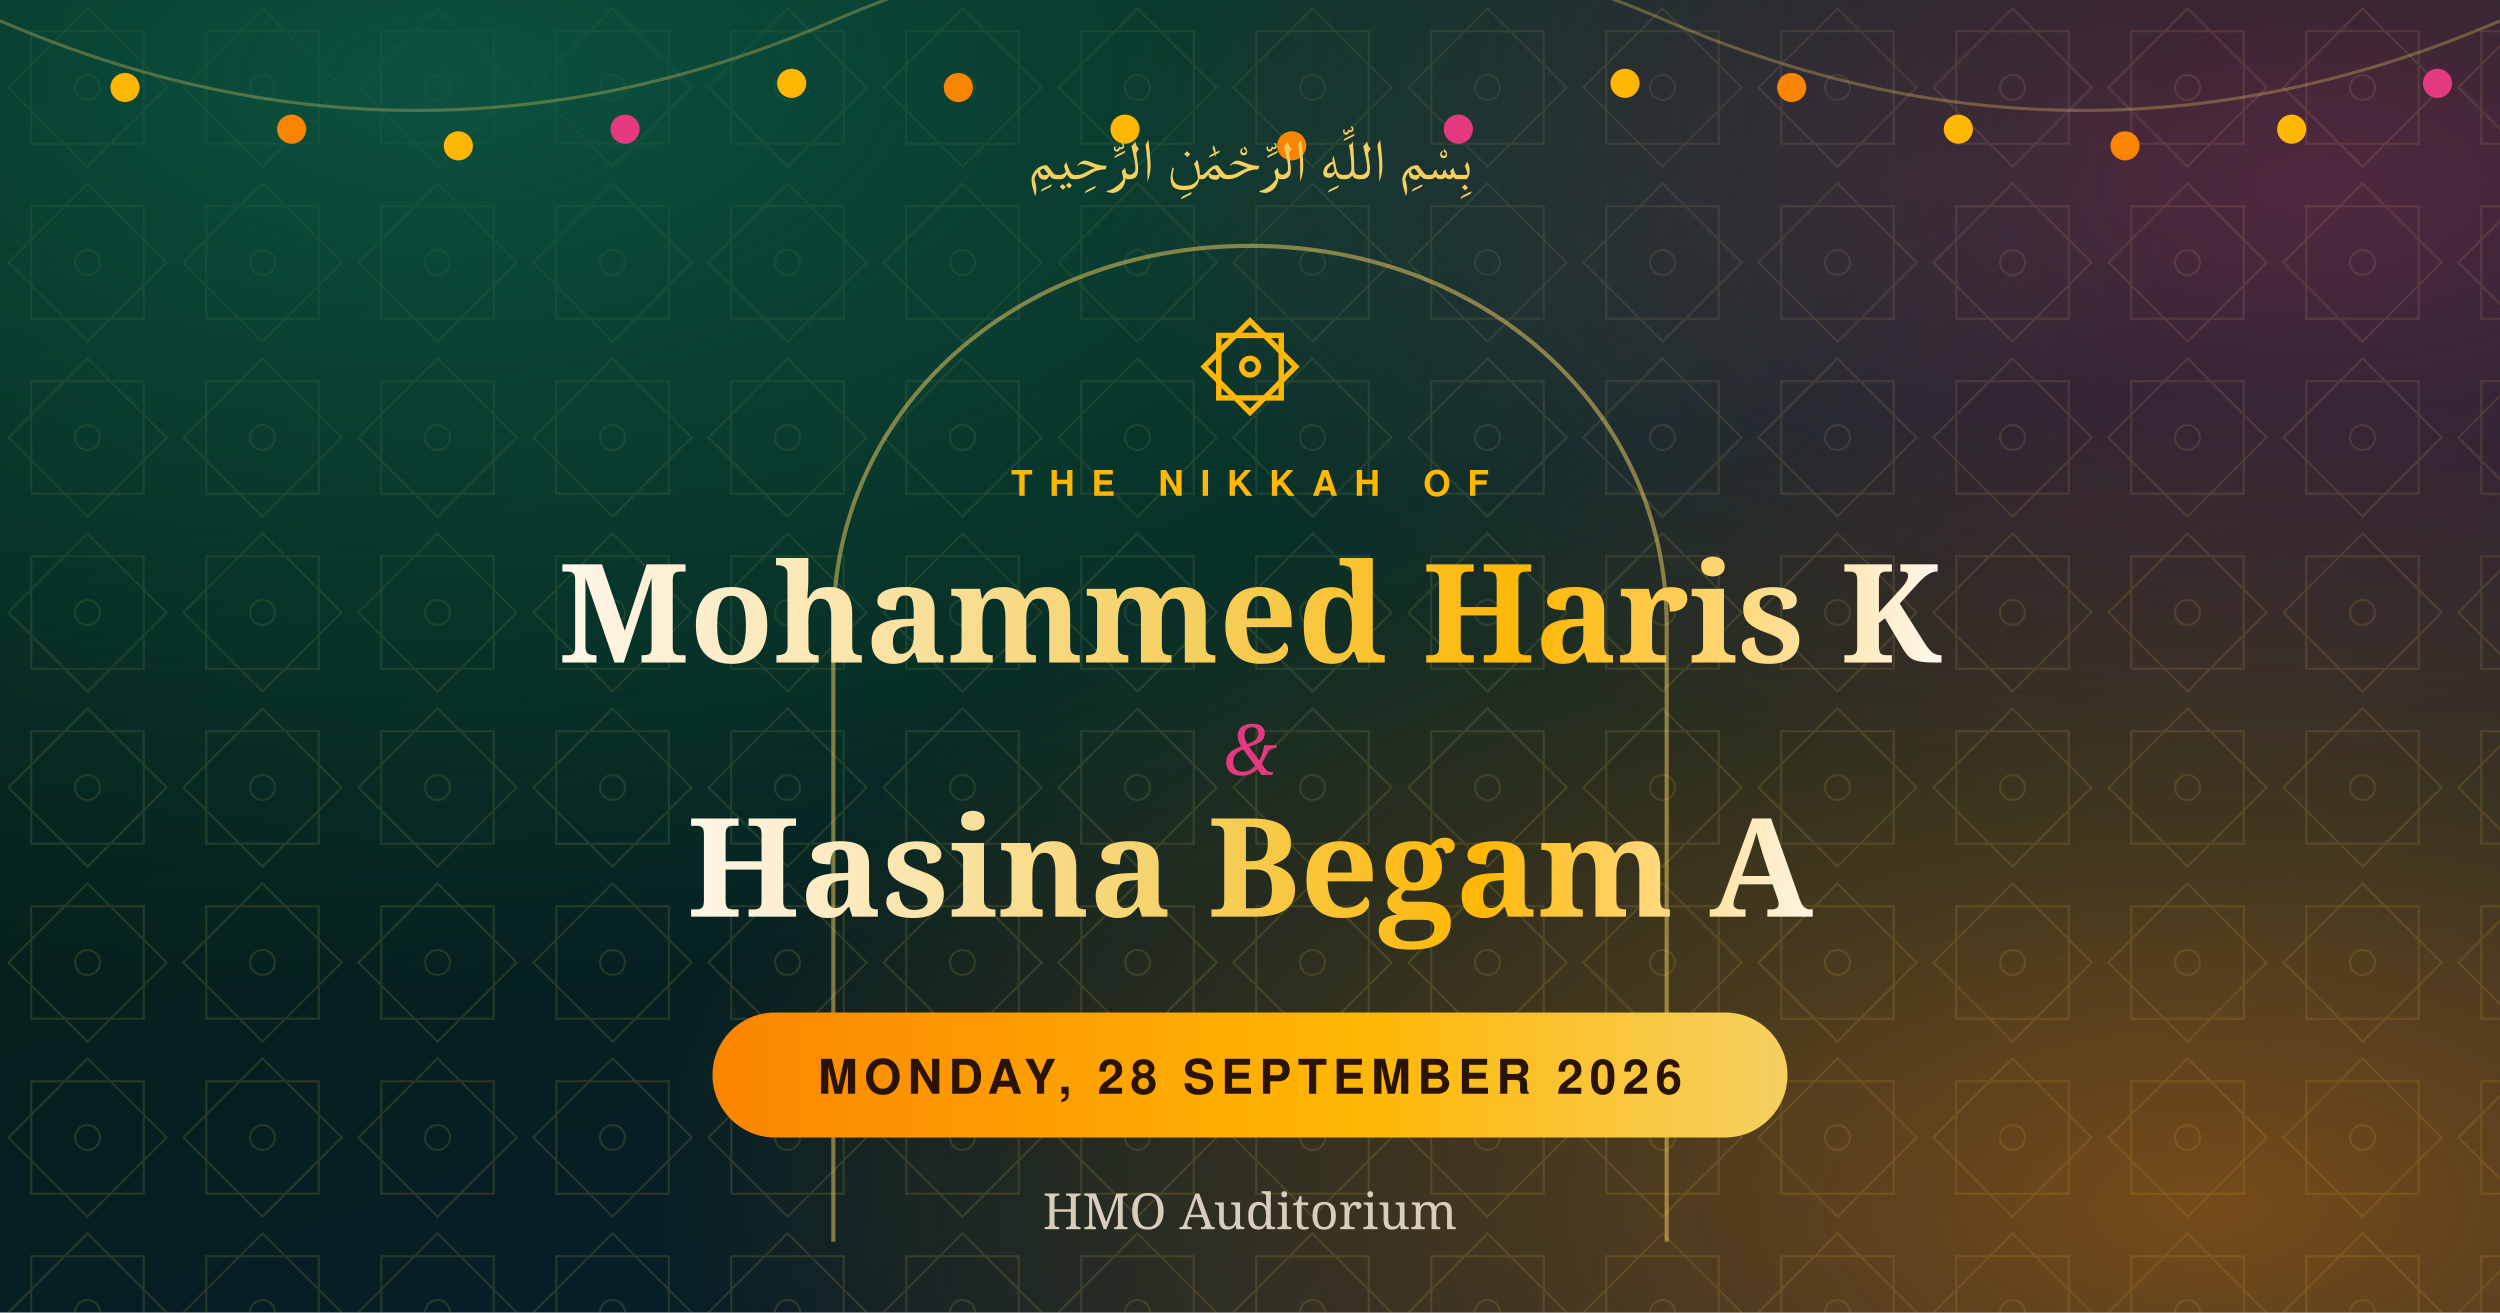
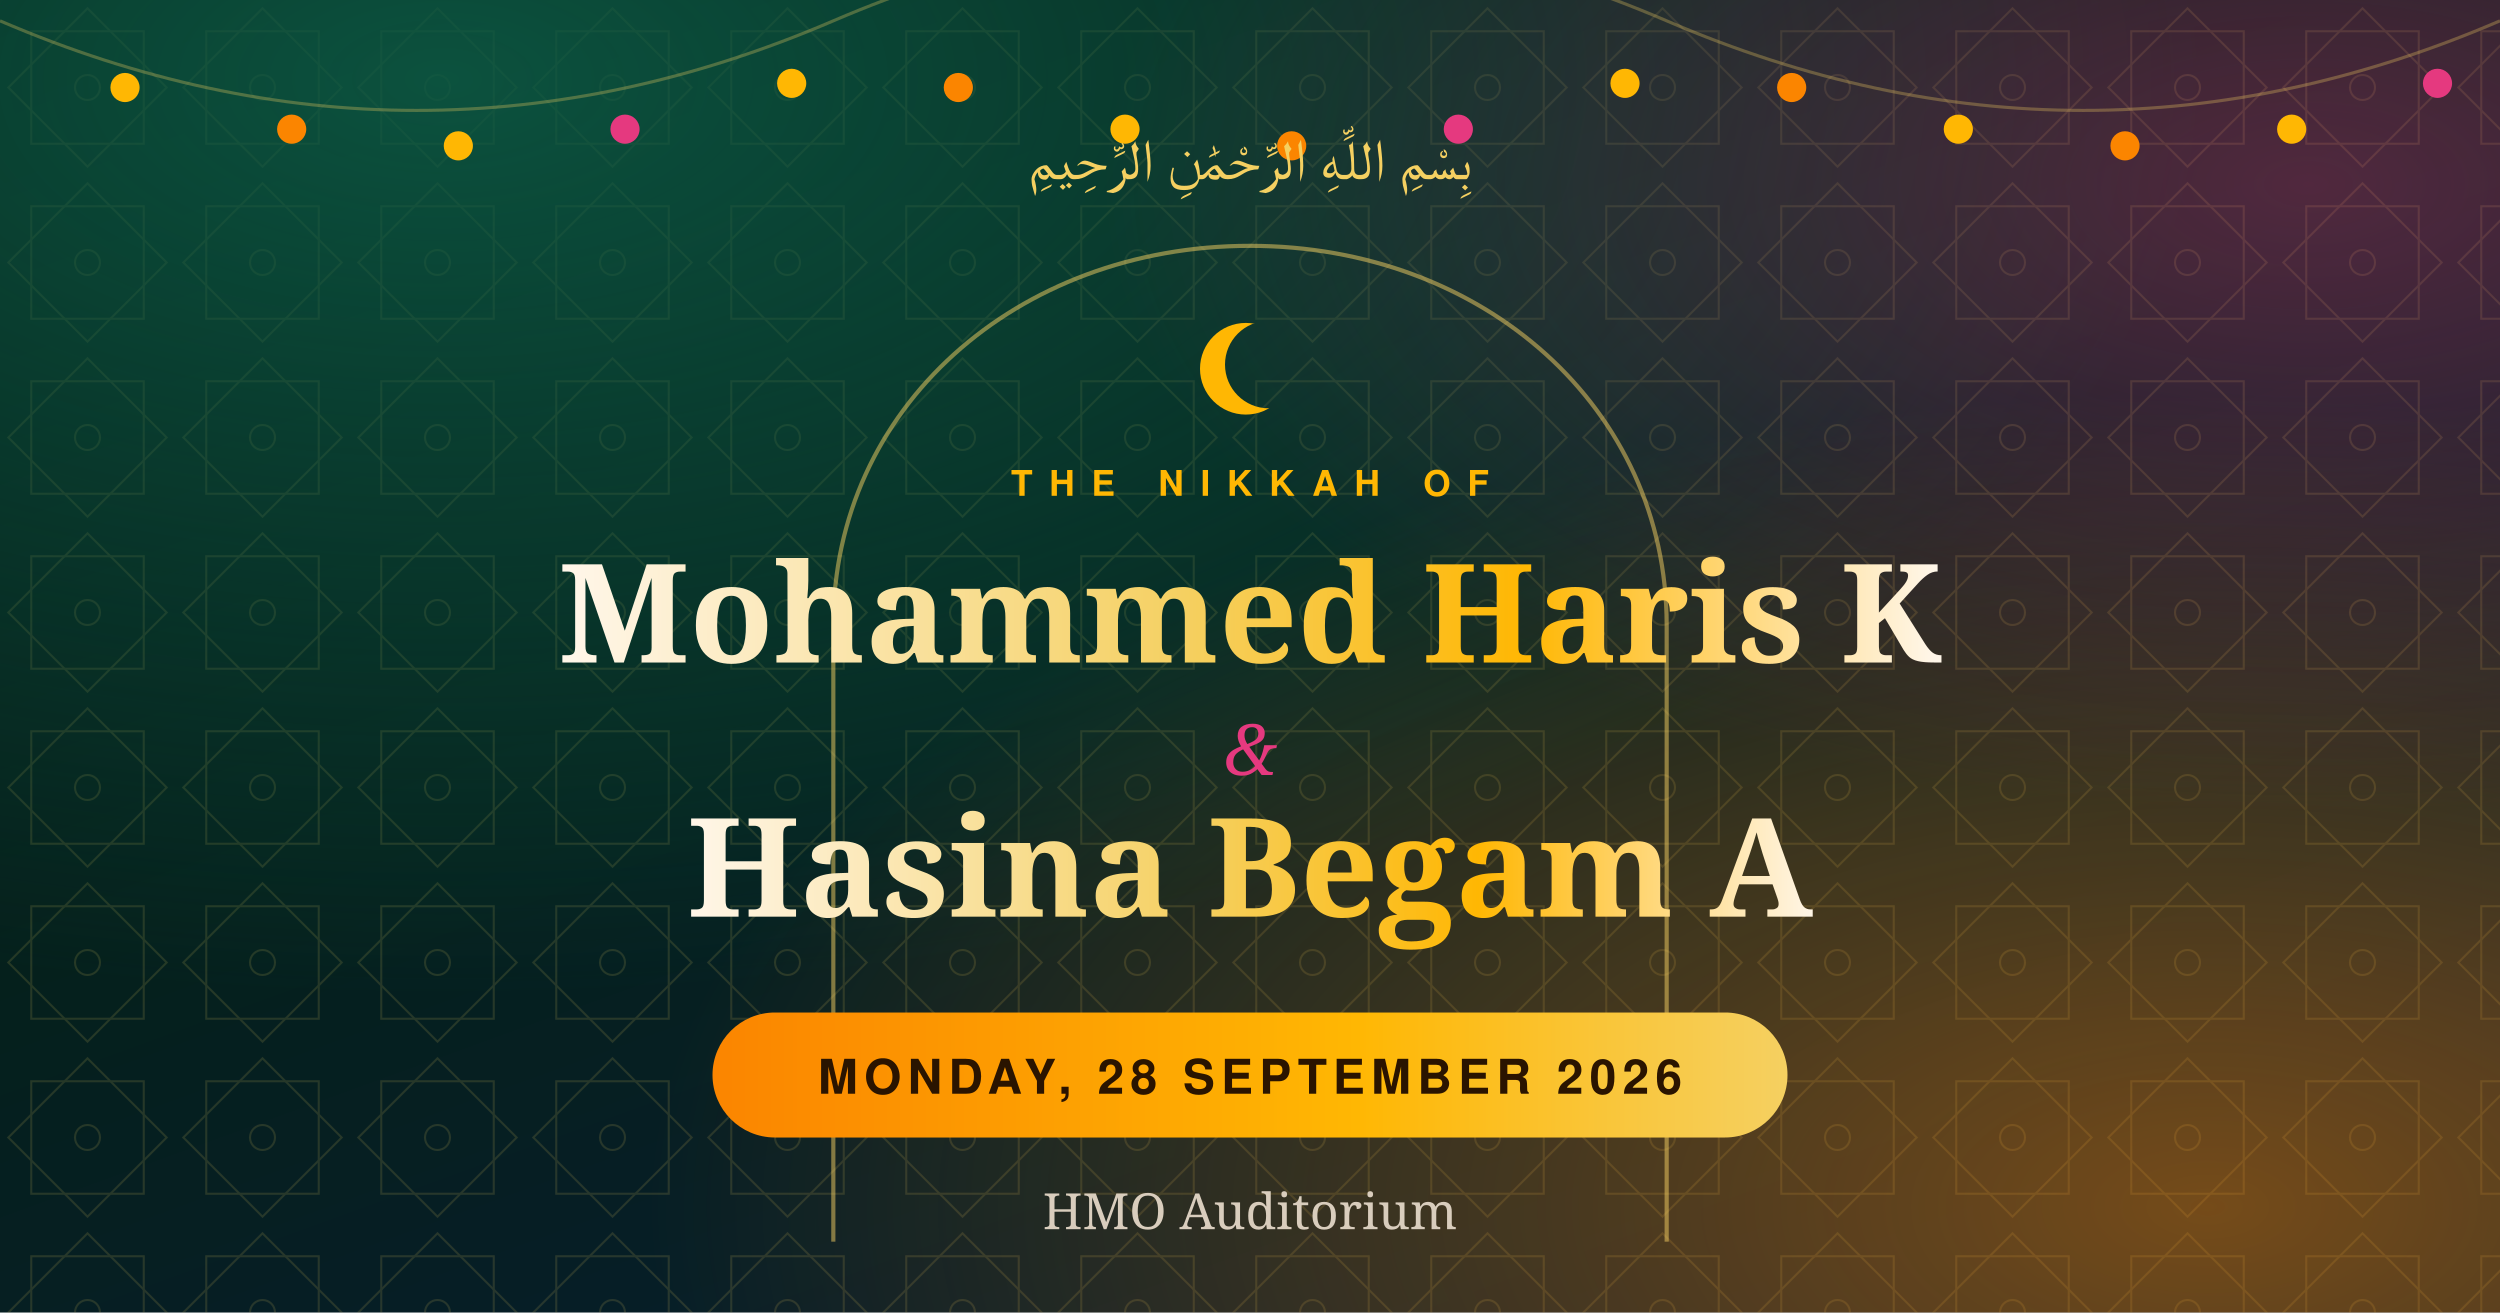
<svg xmlns="http://www.w3.org/2000/svg" width="1200" height="630" viewBox="0 0 1200 630">
  <defs>
    <linearGradient id="night" x1="0" y1="0" x2="0.7" y2="1">
      <stop offset="0%" stop-color="#04140f" />
      <stop offset="50%" stop-color="#05201c" />
      <stop offset="100%" stop-color="#071c2e" />
    </linearGradient>
    <radialGradient id="em" cx="18%" cy="6%" r="70%">
      <stop offset="0%" stop-color="#0d5c46" stop-opacity="0.85" />
      <stop offset="100%" stop-color="#0d5c46" stop-opacity="0" />
    </radialGradient>
    <radialGradient id="mg" cx="88%" cy="92%" r="62%">
      <stop offset="0%" stop-color="#fb8500" stop-opacity="0.45" />
      <stop offset="100%" stop-color="#fb8500" stop-opacity="0" />
    </radialGradient>
    <radialGradient id="fu" cx="92%" cy="14%" r="48%">
      <stop offset="0%" stop-color="#e5397f" stop-opacity="0.34" />
      <stop offset="100%" stop-color="#e5397f" stop-opacity="0" />
    </radialGradient>
    <linearGradient id="leaf" x1="0" y1="0" x2="1" y2="0">
      <stop offset="0%" stop-color="#fff6e9" />
      <stop offset="45%" stop-color="#f5d061" />
      <stop offset="70%" stop-color="#ffb703" />
      <stop offset="100%" stop-color="#fff6e9" />
    </linearGradient>
    <linearGradient id="pill" x1="0" y1="0" x2="1" y2="0">
      <stop offset="0%" stop-color="#fb8500" />
      <stop offset="60%" stop-color="#ffb703" />
      <stop offset="100%" stop-color="#f5d061" />
    </linearGradient>
    <pattern id="khatam" width="84" height="84" patternUnits="userSpaceOnUse">
      <g fill="none" stroke="#f5d061" stroke-width="1" opacity="0.14">
        <path d="M42 4 L80 42 L42 80 L4 42 Z" />
        <path d="M15 15 H69 V69 H15 Z" />
        <circle cx="42" cy="42" r="6" />
      </g>
    </pattern>
  </defs>
  <rect width="1200" height="630" fill="url(#night)" />
  <rect width="1200" height="630" fill="url(#khatam)" />
  <rect width="1200" height="630" fill="url(#em)" />
  <rect width="1200" height="630" fill="url(#mg)" />
  <rect width="1200" height="630" fill="url(#fu)" />
  <path d="M0 10 Q 200 96 400 10 T 800 10 T 1200 10" fill="none" stroke="#f5d061" stroke-width="1.5" opacity="0.3" />
  <g>
    <circle cx="60" cy="42" r="7" fill="#ffb703" />
    <circle cx="140" cy="62" r="7" fill="#fb8500" />
    <circle cx="220" cy="70" r="7" fill="#ffb703" />
    <circle cx="300" cy="62" r="7" fill="#e5397f" />
    <circle cx="380" cy="40" r="7" fill="#ffb703" />
    <circle cx="460" cy="42" r="7" fill="#fb8500" />
    <circle cx="540" cy="62" r="7" fill="#ffb703" />
    <circle cx="620" cy="70" r="7" fill="#fb8500" />
    <circle cx="700" cy="62" r="7" fill="#e5397f" />
    <circle cx="780" cy="40" r="7" fill="#ffb703" />
    <circle cx="860" cy="42" r="7" fill="#fb8500" />
    <circle cx="940" cy="62" r="7" fill="#ffb703" />
    <circle cx="1020" cy="70" r="7" fill="#fb8500" />
    <circle cx="1100" cy="62" r="7" fill="#ffb703" />
    <circle cx="1170" cy="40" r="7" fill="#e5397f" />
  </g>
  <path d="M300 596 V300 C300 196 388 118 500 118 C612 118 700 196 700 300 V596" transform="translate(100 0)" fill="none" stroke="#f5d061" stroke-width="2" opacity="0.5" />
-   <g transform="translate(600 176)" fill="none" stroke="#ffb703" stroke-width="2.6">
-     <path d="M0 -22 L22 0 L0 22 L-22 0 Z" />
-     <path d="M-15 -15 H15 V15 H-15 Z" />
-     <circle cx="0" cy="0" r="4" />
+   <g transform="translate(600 176)">
+     <mask id="hilal-og">
+       <rect x="-32" y="-32" width="64" height="64" fill="#fff" />
+       <circle cx="9" cy="-1" r="21" fill="#000" />
+     </mask>
+     <circle cx="-2" cy="1" r="22" fill="#ffb703" mask="url(#hilal-og)" />
  </g>
  <text x="600" y="238" text-anchor="middle" font-family="Helvetica, Arial, sans-serif" font-size="17" font-weight="600" letter-spacing="8" fill="#ffb703">THE NIKKAH OF</text>
  <text x="600" y="318" text-anchor="middle" font-family="Georgia, serif" font-size="66" font-weight="bold" fill="url(#leaf)">Mohammed Haris K</text>
  <text x="600" y="372" text-anchor="middle" font-family="Georgia, serif" font-style="italic" font-size="34" fill="#e5397f">&amp;</text>
  <text x="600" y="440" text-anchor="middle" font-family="Georgia, serif" font-size="66" font-weight="bold" fill="url(#leaf)">Hasina Begam A</text>
  <rect x="342" y="486" width="516" height="60" rx="30" fill="url(#pill)" />
  <text x="600" y="525" text-anchor="middle" font-family="Helvetica, Arial, sans-serif" font-size="23" font-weight="bold" letter-spacing="3" fill="#2a1400">MONDAY, 28 SEPTEMBER 2026</text>
  <text x="600" y="590" text-anchor="middle" font-family="Georgia, serif" font-size="24" fill="#d9cdbd">HMO Auditorium</text>
  <text x="600" y="86" text-anchor="middle" font-family="Georgia, serif" font-size="27" fill="#f5d061">بِسْمِ اللَّهِ الرَّحْمَٰنِ الرَّحِيمِ</text>
</svg>
